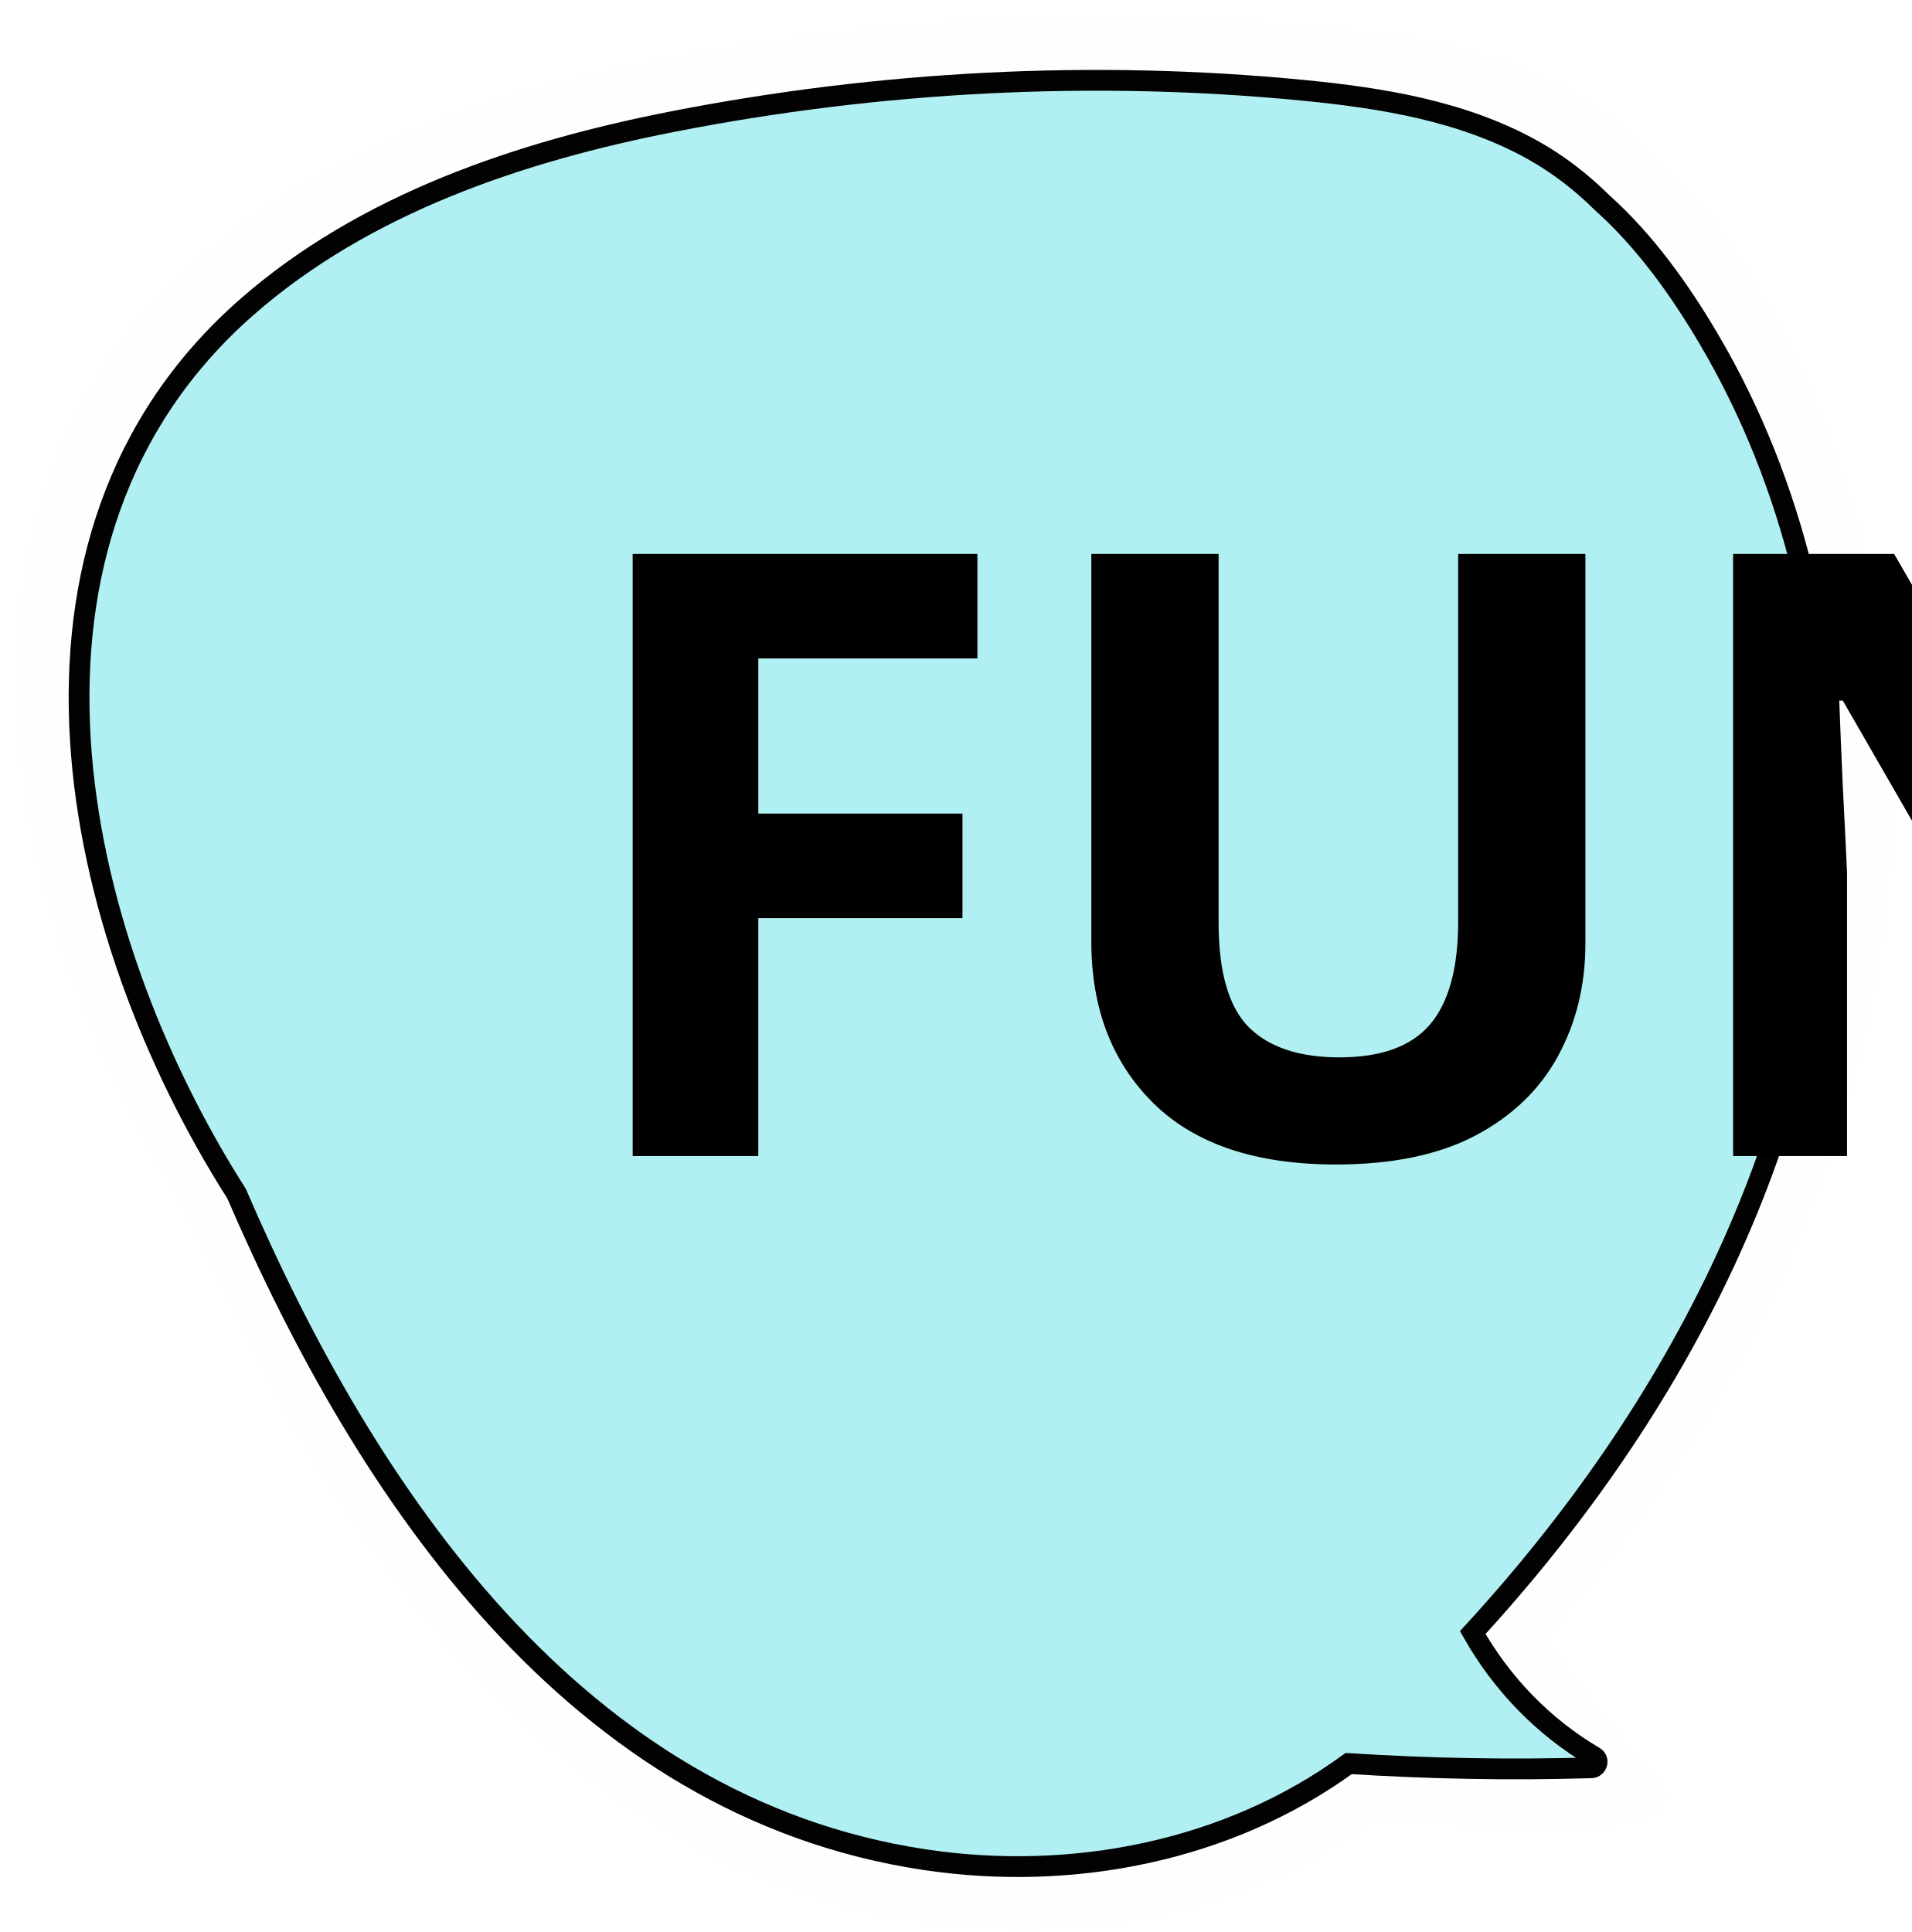
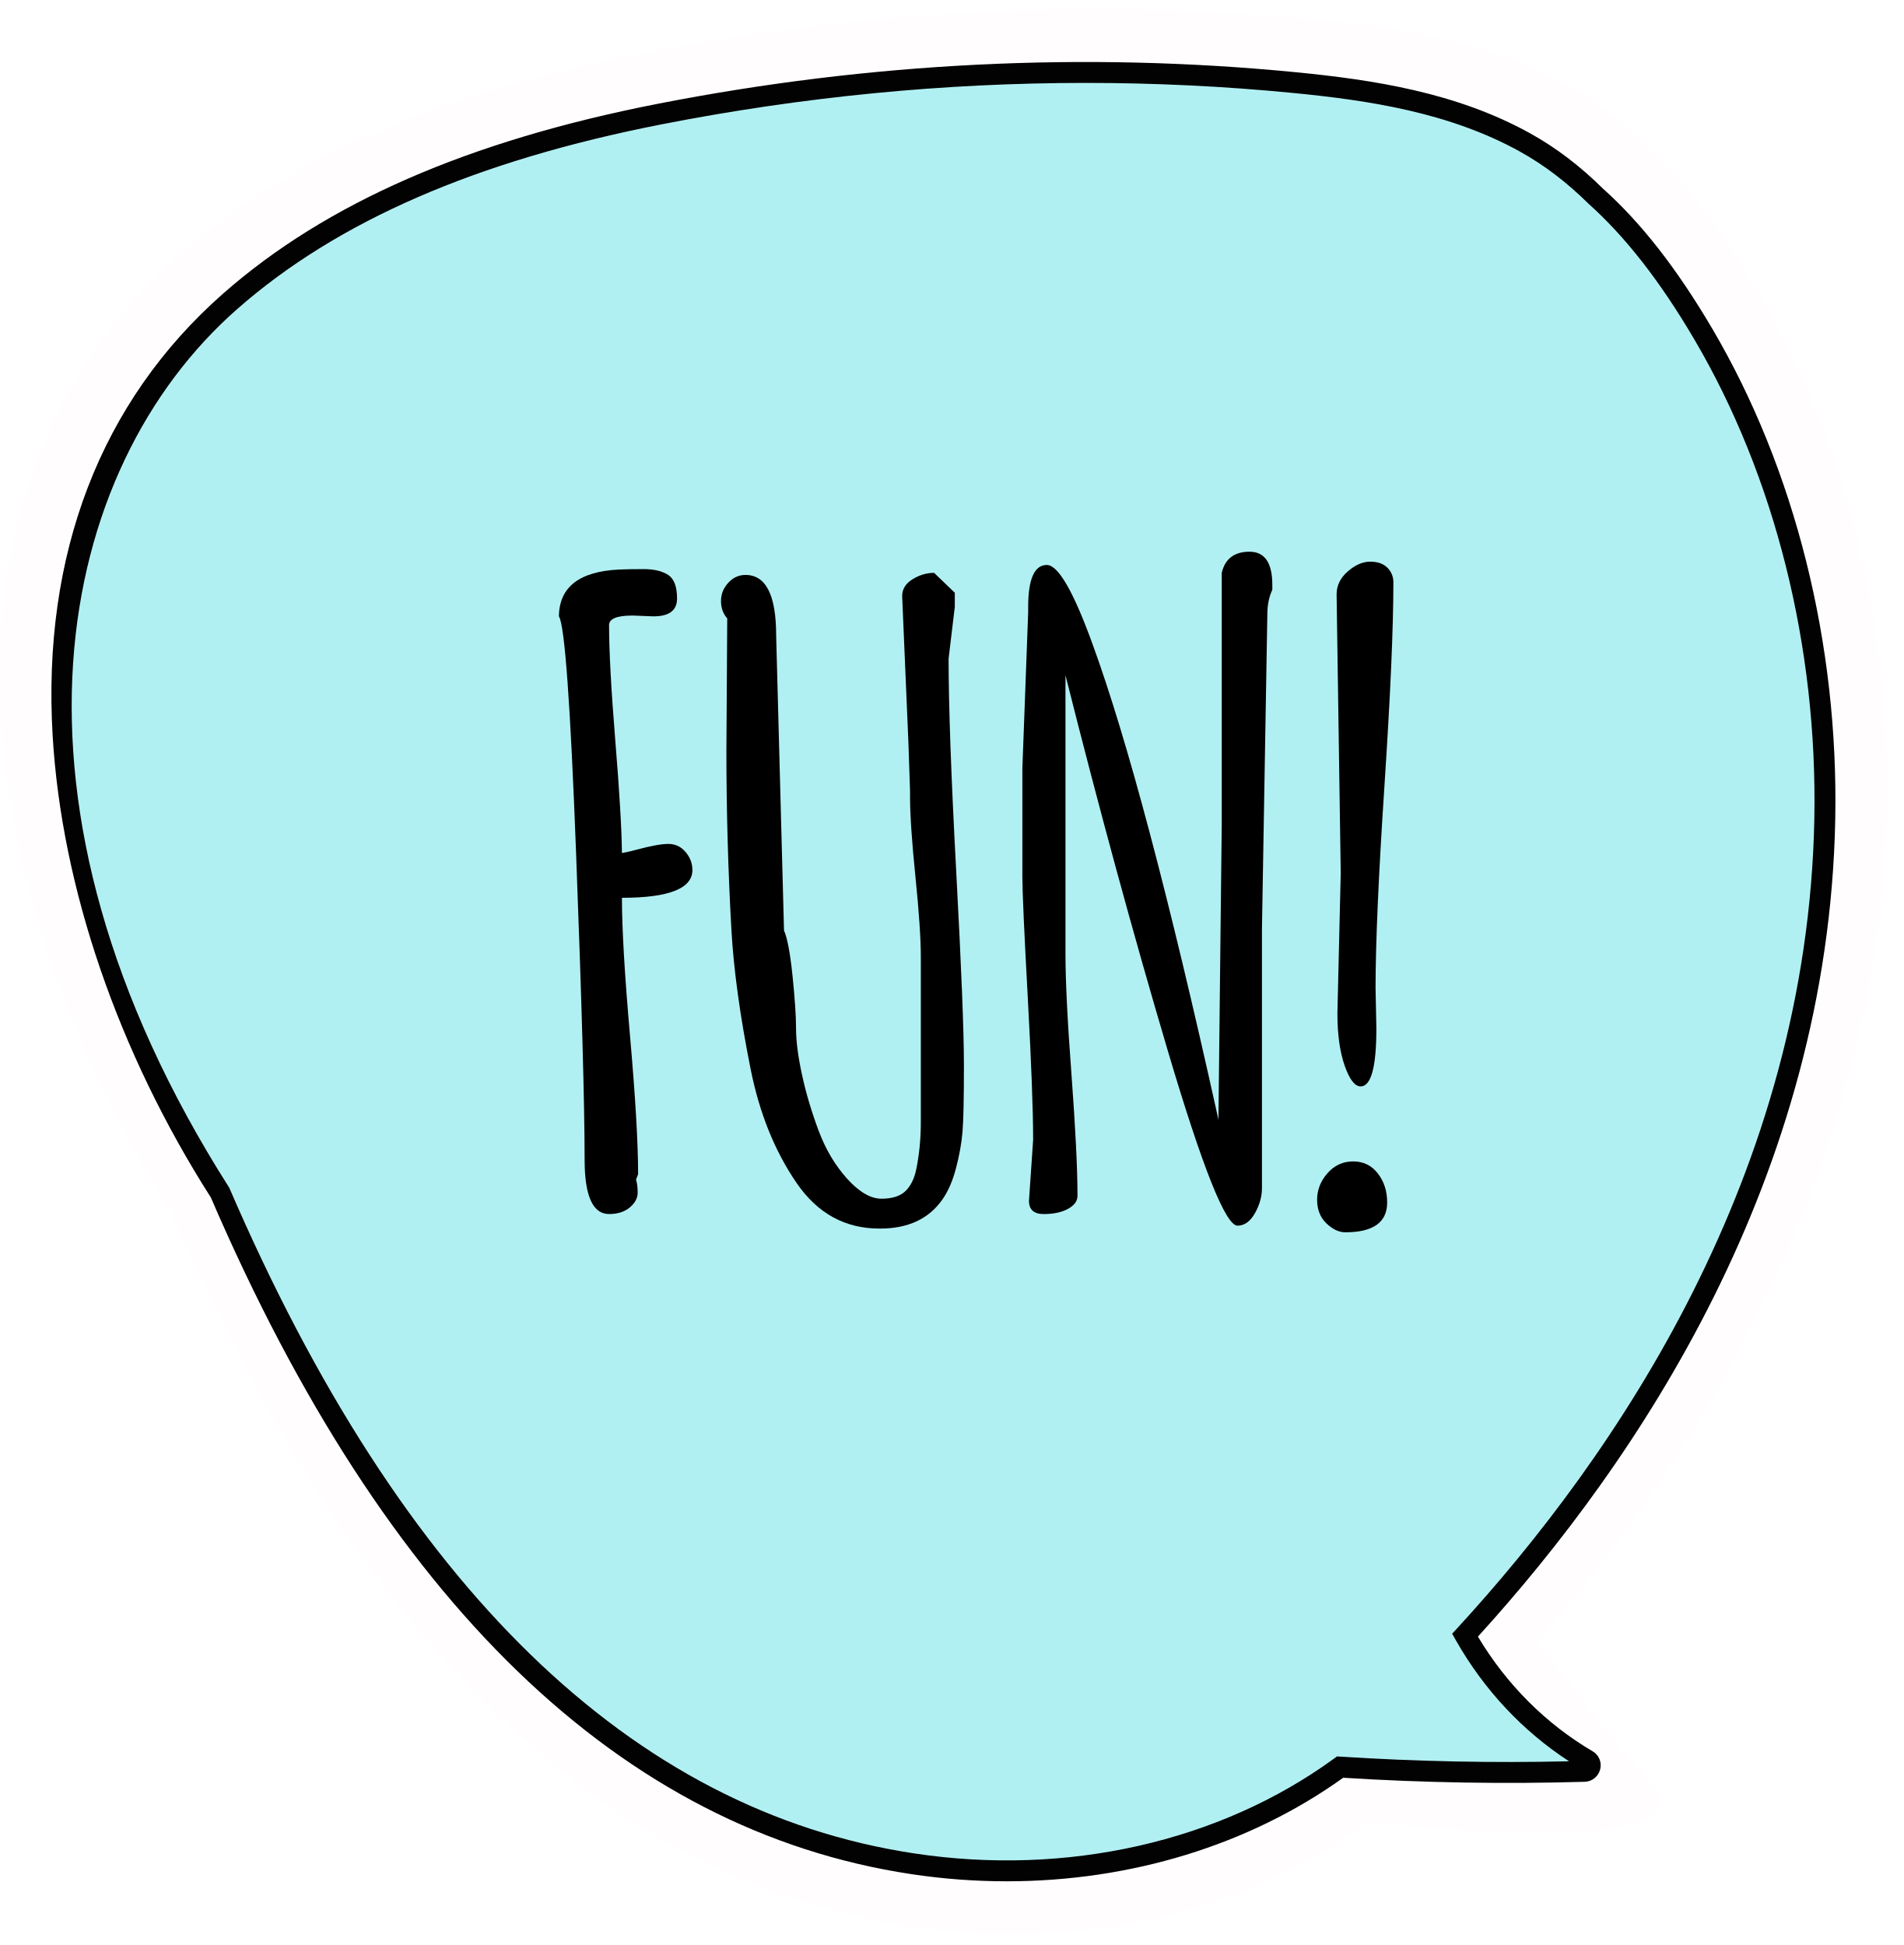
- <svg xmlns="http://www.w3.org/2000/svg" width="92px" height="93px" viewBox="0 0 92 93" version="1.1">
+ <svg xmlns="http://www.w3.org/2000/svg" width="91px" height="93px" viewBox="0 0 91 93" version="1.1">
  <g id="Page-1" stroke="none" stroke-width="1" fill="none" fill-rule="evenodd">
-     <g id="Group-86">
-       <g id="Group-293">
-         <path d="M84.829,14.227 C83.334,11.685 81.542,9.156 79.311,7.161 C78.245,6.104 77.055,5.173 75.709,4.427 C72.095,2.423 67.956,1.758 63.894,1.362 C53.091,0.31 42.083,0.889 31.433,2.976 C23.59,4.512 15.556,7.196 9.459,12.557 C-4.068,24.452 0.362,44.696 8.963,58.203 C15.646,73.72 26.451,89.802 44.381,92.508 C52.016,93.66 60.051,92.075 66.249,87.56 C70.016,87.801 83.344,89.271 79.471,85.255 C77.582,83.295 76.058,81.017 74.328,78.916 C83.979,67.766 90.755,54.055 91.047,39.063 C91.215,30.463 89.207,21.669 84.829,14.227" id="Fill-287" fill="#FFFDFE" />
-         <path d="M82.279,16.367 C80.883,13.992 79.208,11.629 77.124,9.764 C76.128,8.777 75.015,7.907 73.758,7.209 C70.381,5.337 66.512,4.716 62.717,4.346 C52.623,3.363 42.336,3.904 32.385,5.853 C25.056,7.289 17.55,9.797 11.852,14.806 C-0.789,25.922 3.351,44.839 11.388,57.46 C17.633,71.959 27.73,86.986 44.484,89.514 C51.618,90.591 59.127,89.11 64.918,84.891 C68.802,85.139 72.699,85.211 76.597,85.095 C76.874,85.086 76.986,84.714 76.74,84.569 C74.26,83.114 72.269,81.021 70.889,78.586 C80.741,67.865 87.801,54.388 88.09,39.575 C88.246,31.538 86.371,23.321 82.279,16.367" id="Fill-289" fill="#B1F0F2" />
-         <path d="M82.279,16.367 C80.883,13.992 79.208,11.629 77.124,9.764 C76.128,8.777 75.015,7.907 73.758,7.209 C70.381,5.337 66.512,4.716 62.717,4.346 C52.623,3.363 42.336,3.904 32.385,5.853 C25.056,7.289 17.55,9.797 11.852,14.806 C-0.789,25.922 3.351,44.839 11.388,57.46 C17.633,71.959 27.73,86.986 44.484,89.514 C51.618,90.591 59.127,89.11 64.918,84.891 C68.802,85.139 72.699,85.211 76.597,85.095 C76.874,85.086 76.986,84.714 76.74,84.569 C74.26,83.114 72.269,81.021 70.889,78.586 C80.741,67.865 87.801,54.388 88.09,39.575 C88.246,31.538 86.371,23.321 82.279,16.367 Z" id="Stroke-291" stroke="#020202" />
-       </g>
-       <text id="FUN!-" font-family="Amatic-Bold, Amatic" font-size="40.588" font-style="condensed" font-weight="bold" fill="#000000">
-         <tspan x="26.797" y="55.649">FUN! </tspan>
-       </text>
+     <g id="Group-101" transform="translate(0.000294, 0.45109)">
+       <path d="M83.98,13.378 C82.485,10.836 80.693,8.307 78.462,6.312 C77.396,5.255 76.206,4.324 74.86,3.578 C71.246,1.574 67.107,0.909 63.045,0.513 C52.242,-0.539 41.234,0.04 30.584,2.127 C22.741,3.663 14.707,6.347 8.61,11.708 C-4.917,23.603 -0.487,43.847 8.114,57.354 C14.797,72.871 25.602,88.953 43.532,91.659 C51.167,92.811 59.202,91.226 65.4,86.711 C69.167,86.952 82.495,88.422 78.622,84.406 C76.733,82.446 75.209,80.168 73.479,78.067 C83.13,66.917 89.906,53.206 90.198,38.214 C90.366,29.614 88.358,20.82 83.98,13.378" id="Fill-58" fill="#FFFDFE" />
+       <path d="M81.431,15.518 C80.035,13.143 78.36,10.78 76.276,8.915 C75.28,7.928 74.167,7.058 72.91,6.36 C69.533,4.488 65.664,3.867 61.869,3.497 C51.775,2.514 41.488,3.055 31.537,5.004 C24.208,6.44 16.701,8.948 11.004,13.957 C-1.637,25.073 2.503,43.99 10.54,56.611 C16.785,71.11 26.882,86.137 43.636,88.665 C50.77,89.742 58.279,88.261 64.07,84.042 C67.954,84.29 71.851,84.362 75.749,84.246 C76.026,84.237 76.138,83.865 75.892,83.72 C73.412,82.265 71.421,80.172 70.041,77.737 C79.893,67.016 86.953,53.539 87.242,38.726 C87.398,30.689 85.523,22.472 81.431,15.518" id="Fill-60" fill="#B1F0F2" />
+       <path d="M51.898,3.513 C45.149,3.513 38.367,4.175 31.632,5.494 C22.761,7.232 16.121,10.123 11.334,14.332 C2.678,21.942 -0.793,37.883 10.961,56.342 C19.198,75.447 30.204,86.132 43.71,88.17 C50.997,89.272 58.308,87.619 63.775,83.638 L63.92,83.532 L64.101,83.543 C67.746,83.776 71.412,83.851 75.013,83.764 C72.801,82.326 70.941,80.339 69.606,77.983 L69.426,77.666 L69.672,77.398 C77.277,69.122 86.411,55.693 86.741,38.715 C86.901,30.484 84.862,22.335 81,15.771 C79.364,12.99 77.71,10.869 75.942,9.287 C74.909,8.264 73.813,7.432 72.667,6.797 C69.307,4.935 65.468,4.349 61.82,3.994 C58.529,3.673 55.216,3.513 51.898,3.513 M48.132,89.503 C46.617,89.503 45.088,89.39 43.561,89.159 C29.689,87.066 18.425,76.181 10.081,56.808 C5.65,49.863 2.951,42.004 2.518,34.749 C1.999,26.049 4.819,18.729 10.673,13.581 C15.597,9.252 22.39,6.286 31.441,4.513 C41.581,2.527 51.835,2.017 61.918,2.999 C65.672,3.365 69.632,3.972 73.151,5.922 C74.378,6.602 75.547,7.49 76.627,8.56 C78.455,10.194 80.172,12.392 81.861,15.264 C85.816,21.986 87.904,30.321 87.741,38.735 C87.408,55.84 78.328,69.379 70.658,77.803 C72.019,80.085 73.91,81.977 76.144,83.288 C76.445,83.465 76.588,83.811 76.503,84.15 C76.414,84.495 76.117,84.734 75.763,84.745 C71.961,84.857 68.078,84.794 64.216,84.552 C59.713,87.781 54.033,89.503 48.132,89.503" id="Fill-62" fill="#020202" />
+       <path d="M30.507,55.696 L30.407,55.953 C30.46,56.112 30.486,56.32 30.486,56.578 C30.486,56.836 30.361,57.07 30.111,57.281 C29.86,57.493 29.528,57.598 29.119,57.598 C28.34,57.598 27.95,56.733 27.95,55.002 C27.95,52.426 27.815,47.557 27.544,40.396 C27.273,33.235 26.999,29.444 26.721,29.02 C26.735,27.62 27.693,26.874 29.595,26.781 C29.886,26.768 30.278,26.761 30.775,26.761 C31.27,26.761 31.659,26.854 31.944,27.039 C32.228,27.224 32.369,27.6 32.369,28.168 C32.369,28.737 31.993,29.02 31.239,29.02 L30.249,28.981 C29.496,28.981 29.119,29.133 29.119,29.437 C29.119,30.692 29.219,32.531 29.416,34.956 C29.614,37.381 29.721,39.174 29.734,40.337 C29.905,40.31 30.137,40.258 30.427,40.178 C31.114,39.993 31.623,39.901 31.953,39.901 C32.283,39.901 32.558,40.029 32.776,40.287 C32.994,40.545 33.103,40.832 33.103,41.149 C33.103,42.034 31.98,42.477 29.734,42.477 C29.734,43.944 29.862,46.143 30.12,49.076 C30.378,52.009 30.507,54.217 30.507,55.696" id="Fill-64" fill="#000000" />
+       <path d="M34.728,35.461 L34.768,29.119 C34.57,28.895 34.47,28.617 34.47,28.287 C34.47,27.957 34.586,27.666 34.818,27.415 C35.048,27.164 35.323,27.039 35.64,27.039 C36.618,27.039 37.107,28.003 37.107,29.932 L37.483,44.043 C37.642,44.399 37.777,45.12 37.889,46.203 C38.001,47.286 38.058,48.128 38.058,48.73 C38.058,49.331 38.154,50.071 38.345,50.949 C38.537,51.828 38.801,52.716 39.138,53.615 C39.475,54.513 39.93,55.279 40.505,55.914 C41.081,56.548 41.625,56.865 42.14,56.865 C42.656,56.865 43.039,56.743 43.29,56.499 C43.541,56.254 43.712,55.907 43.805,55.458 C43.951,54.745 44.023,53.998 44.023,53.218 L44.023,45.291 C44.023,44.432 43.937,43.158 43.765,41.466 C43.593,39.775 43.508,38.5 43.508,37.641 L43.508,37.364 L43.428,35.005 L43.131,28.049 C43.131,27.719 43.296,27.452 43.626,27.247 C43.957,27.042 44.3,26.94 44.658,26.94 L45.648,27.891 L45.648,28.565 L45.351,31.042 C45.351,33.301 45.473,36.703 45.717,41.248 C45.961,45.794 46.084,48.868 46.084,50.474 C46.084,52.079 46.061,53.149 46.015,53.684 C45.968,54.219 45.867,54.791 45.707,55.398 C45.549,56.006 45.332,56.508 45.053,56.905 C44.406,57.829 43.416,58.292 42.081,58.292 C40.429,58.305 39.101,57.585 38.097,56.132 C37.041,54.599 36.3,52.763 35.877,50.622 C35.375,48.099 35.072,45.886 34.966,43.983 C34.807,41.116 34.728,38.275 34.728,35.461" id="Fill-66" fill="#000000" />
+       <path d="M48.878,36.294 L49.155,28.842 L49.155,28.585 C49.155,27.237 49.452,26.563 50.047,26.563 C50.589,26.563 51.316,27.818 52.227,30.329 C53.892,34.887 55.887,42.411 58.212,52.902 L58.252,53.1 L58.41,38.95 L58.41,26.94 C58.568,26.266 59.012,25.929 59.738,25.929 C60.465,25.929 60.828,26.458 60.828,27.515 L60.828,27.752 C60.67,28.083 60.59,28.479 60.59,28.941 L60.333,43.944 L60.333,56.35 C60.333,56.76 60.221,57.163 59.996,57.559 C59.771,57.956 59.493,58.154 59.163,58.154 C58.595,58.154 57.485,55.369 55.834,49.8 C54.183,44.231 52.551,38.243 50.939,31.835 L50.939,45.153 C50.939,46.448 51.034,48.377 51.227,50.94 C51.417,53.503 51.514,55.432 51.514,56.727 C51.514,56.978 51.361,57.186 51.058,57.351 C50.754,57.516 50.367,57.599 49.899,57.599 C49.429,57.599 49.194,57.388 49.194,56.964 L49.393,54.051 C49.393,52.651 49.307,50.378 49.136,47.234 C48.964,44.089 48.878,42.167 48.878,41.467 L48.878,36.294 Z" id="Fill-68" fill="#000000" />
+       <path d="M65.764,46.798 L65.803,48.72 C65.803,50.57 65.552,51.495 65.05,51.495 C64.773,51.495 64.518,51.165 64.287,50.504 C64.056,49.843 63.94,49.011 63.94,48.007 L64.099,41.288 L63.901,27.97 C63.901,27.548 64.079,27.181 64.436,26.871 C64.792,26.56 65.149,26.405 65.506,26.405 C65.863,26.405 66.137,26.501 66.328,26.692 C66.52,26.884 66.616,27.118 66.616,27.396 C66.616,29.563 66.474,32.799 66.19,37.107 C65.906,41.414 65.764,44.645 65.764,46.798 M66.319,57.044 C66.319,57.995 65.651,58.471 64.317,58.471 C64.013,58.471 63.712,58.329 63.415,58.045 C63.118,57.76 62.969,57.384 62.969,56.915 C62.969,56.446 63.134,56.023 63.464,55.647 C63.794,55.27 64.204,55.082 64.694,55.082 C65.182,55.082 65.576,55.274 65.872,55.657 C66.17,56.04 66.319,56.503 66.319,57.044" id="Fill-70" fill="#000000" />
    </g>
  </g>
</svg>
